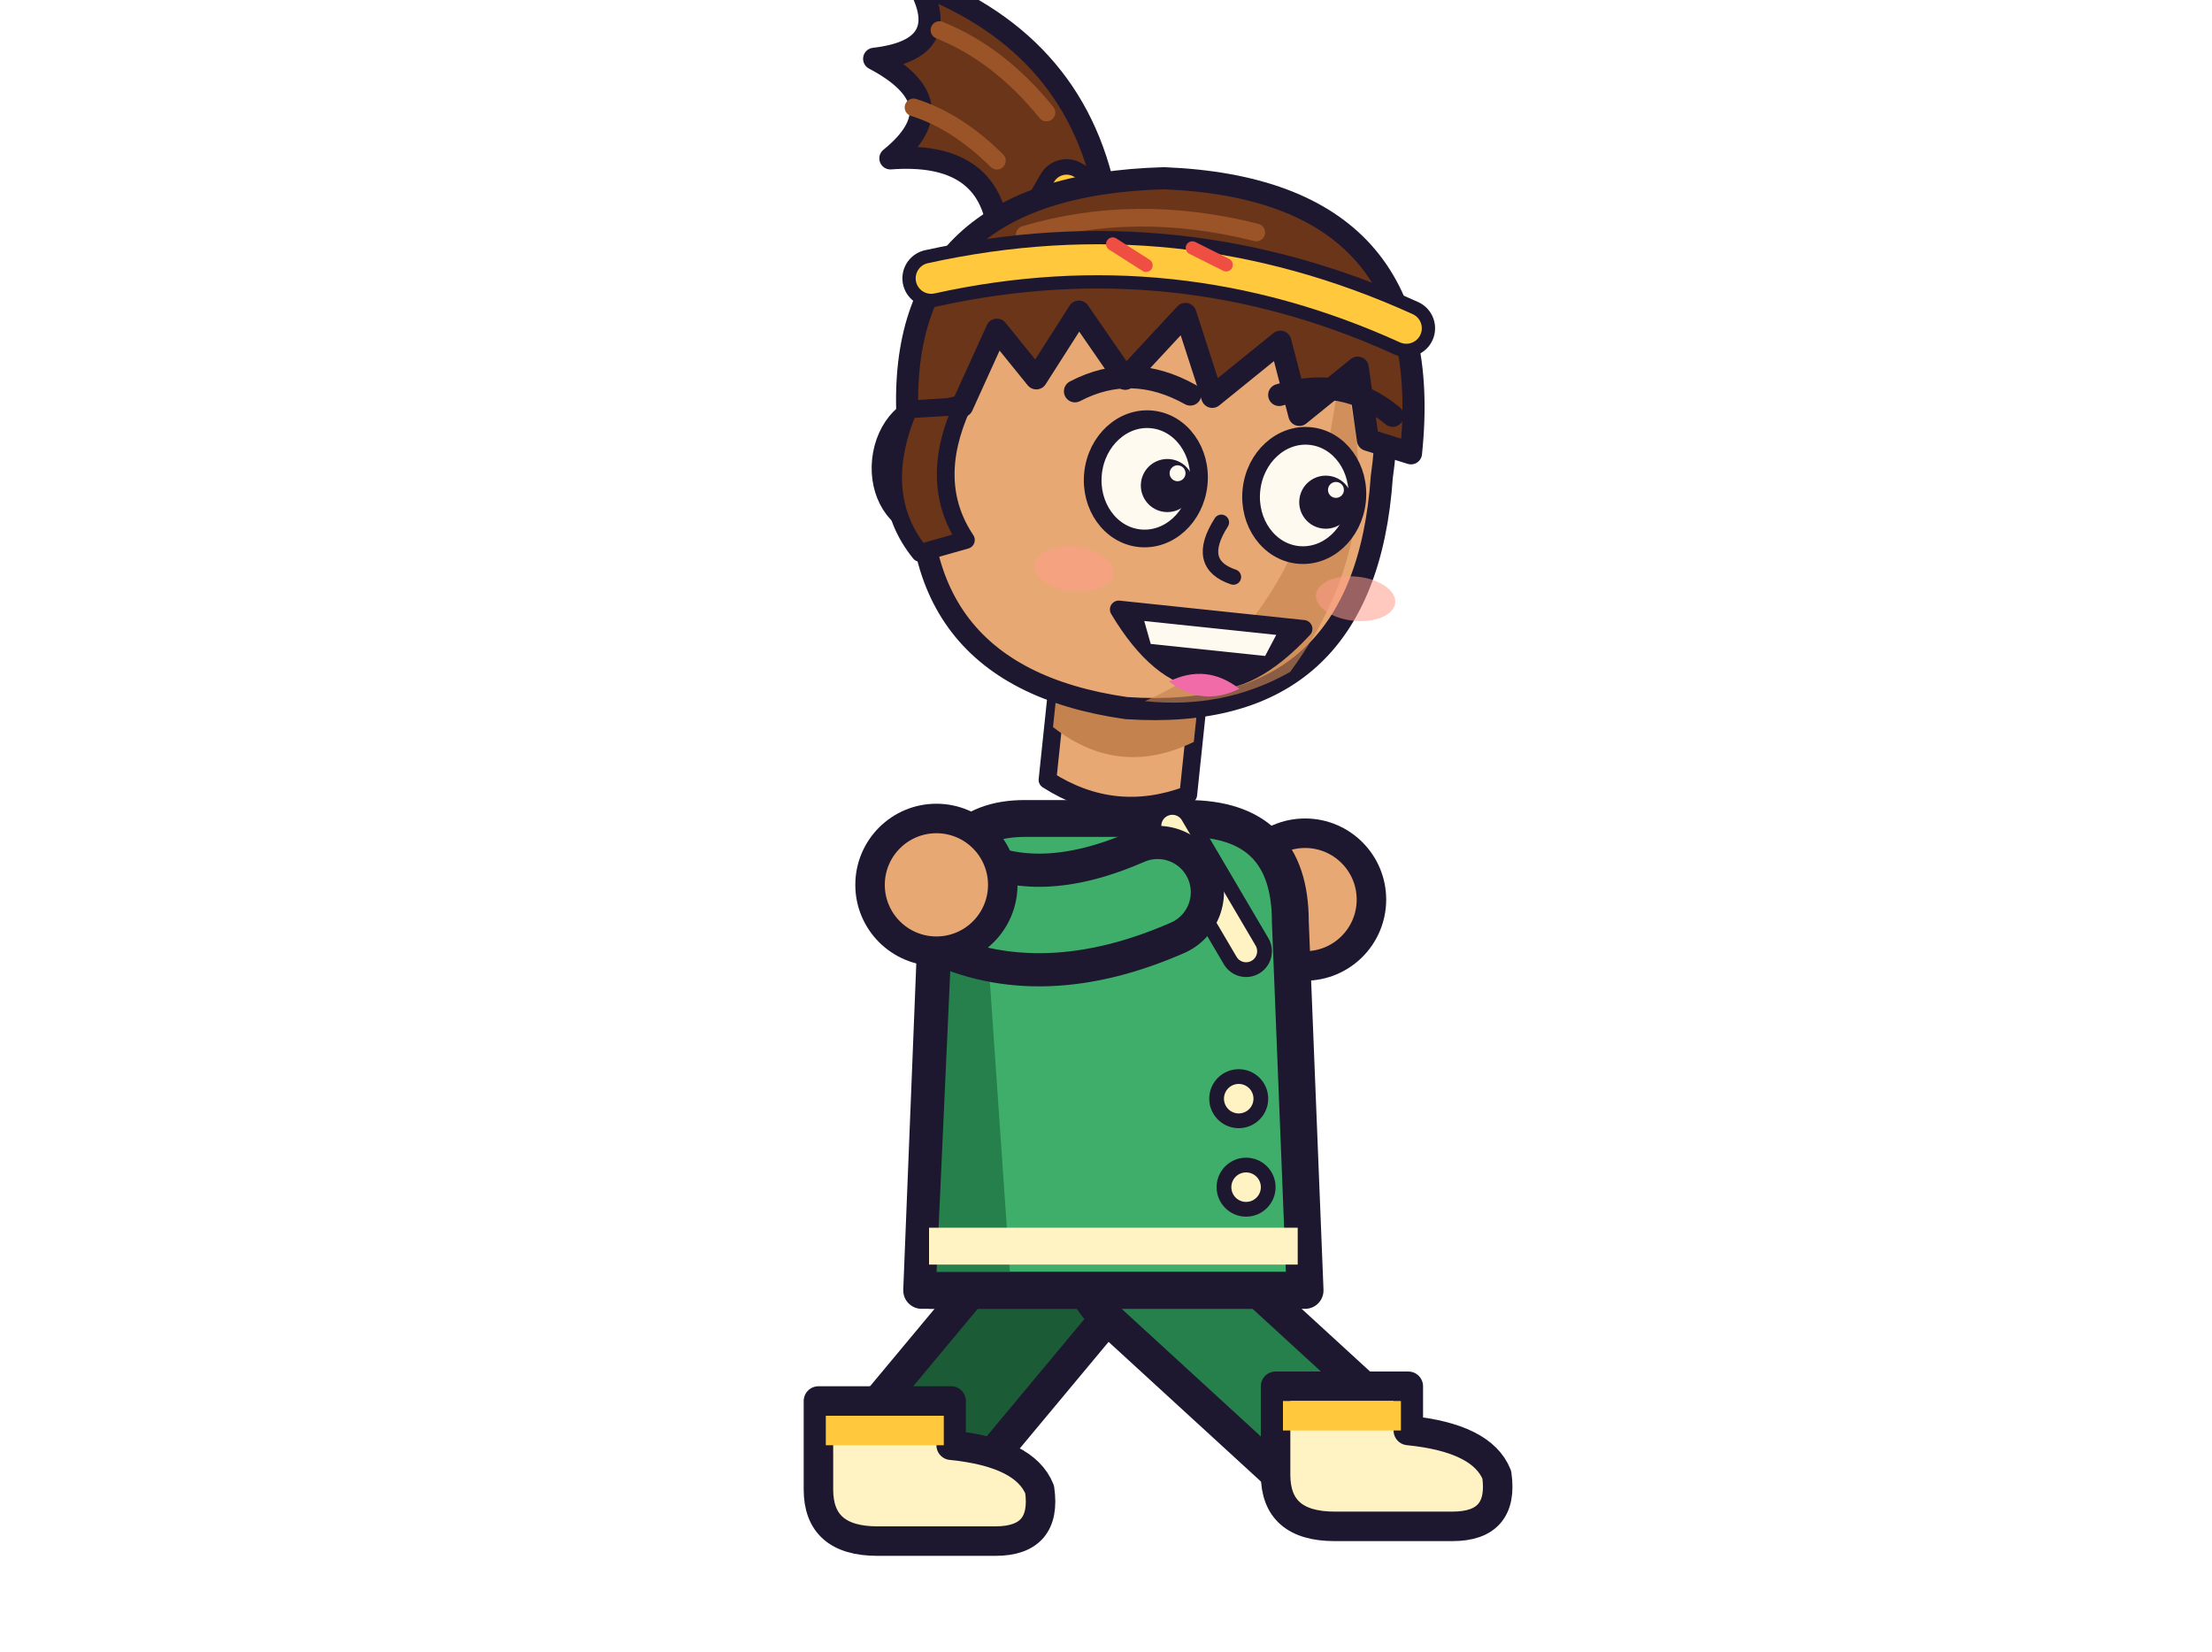
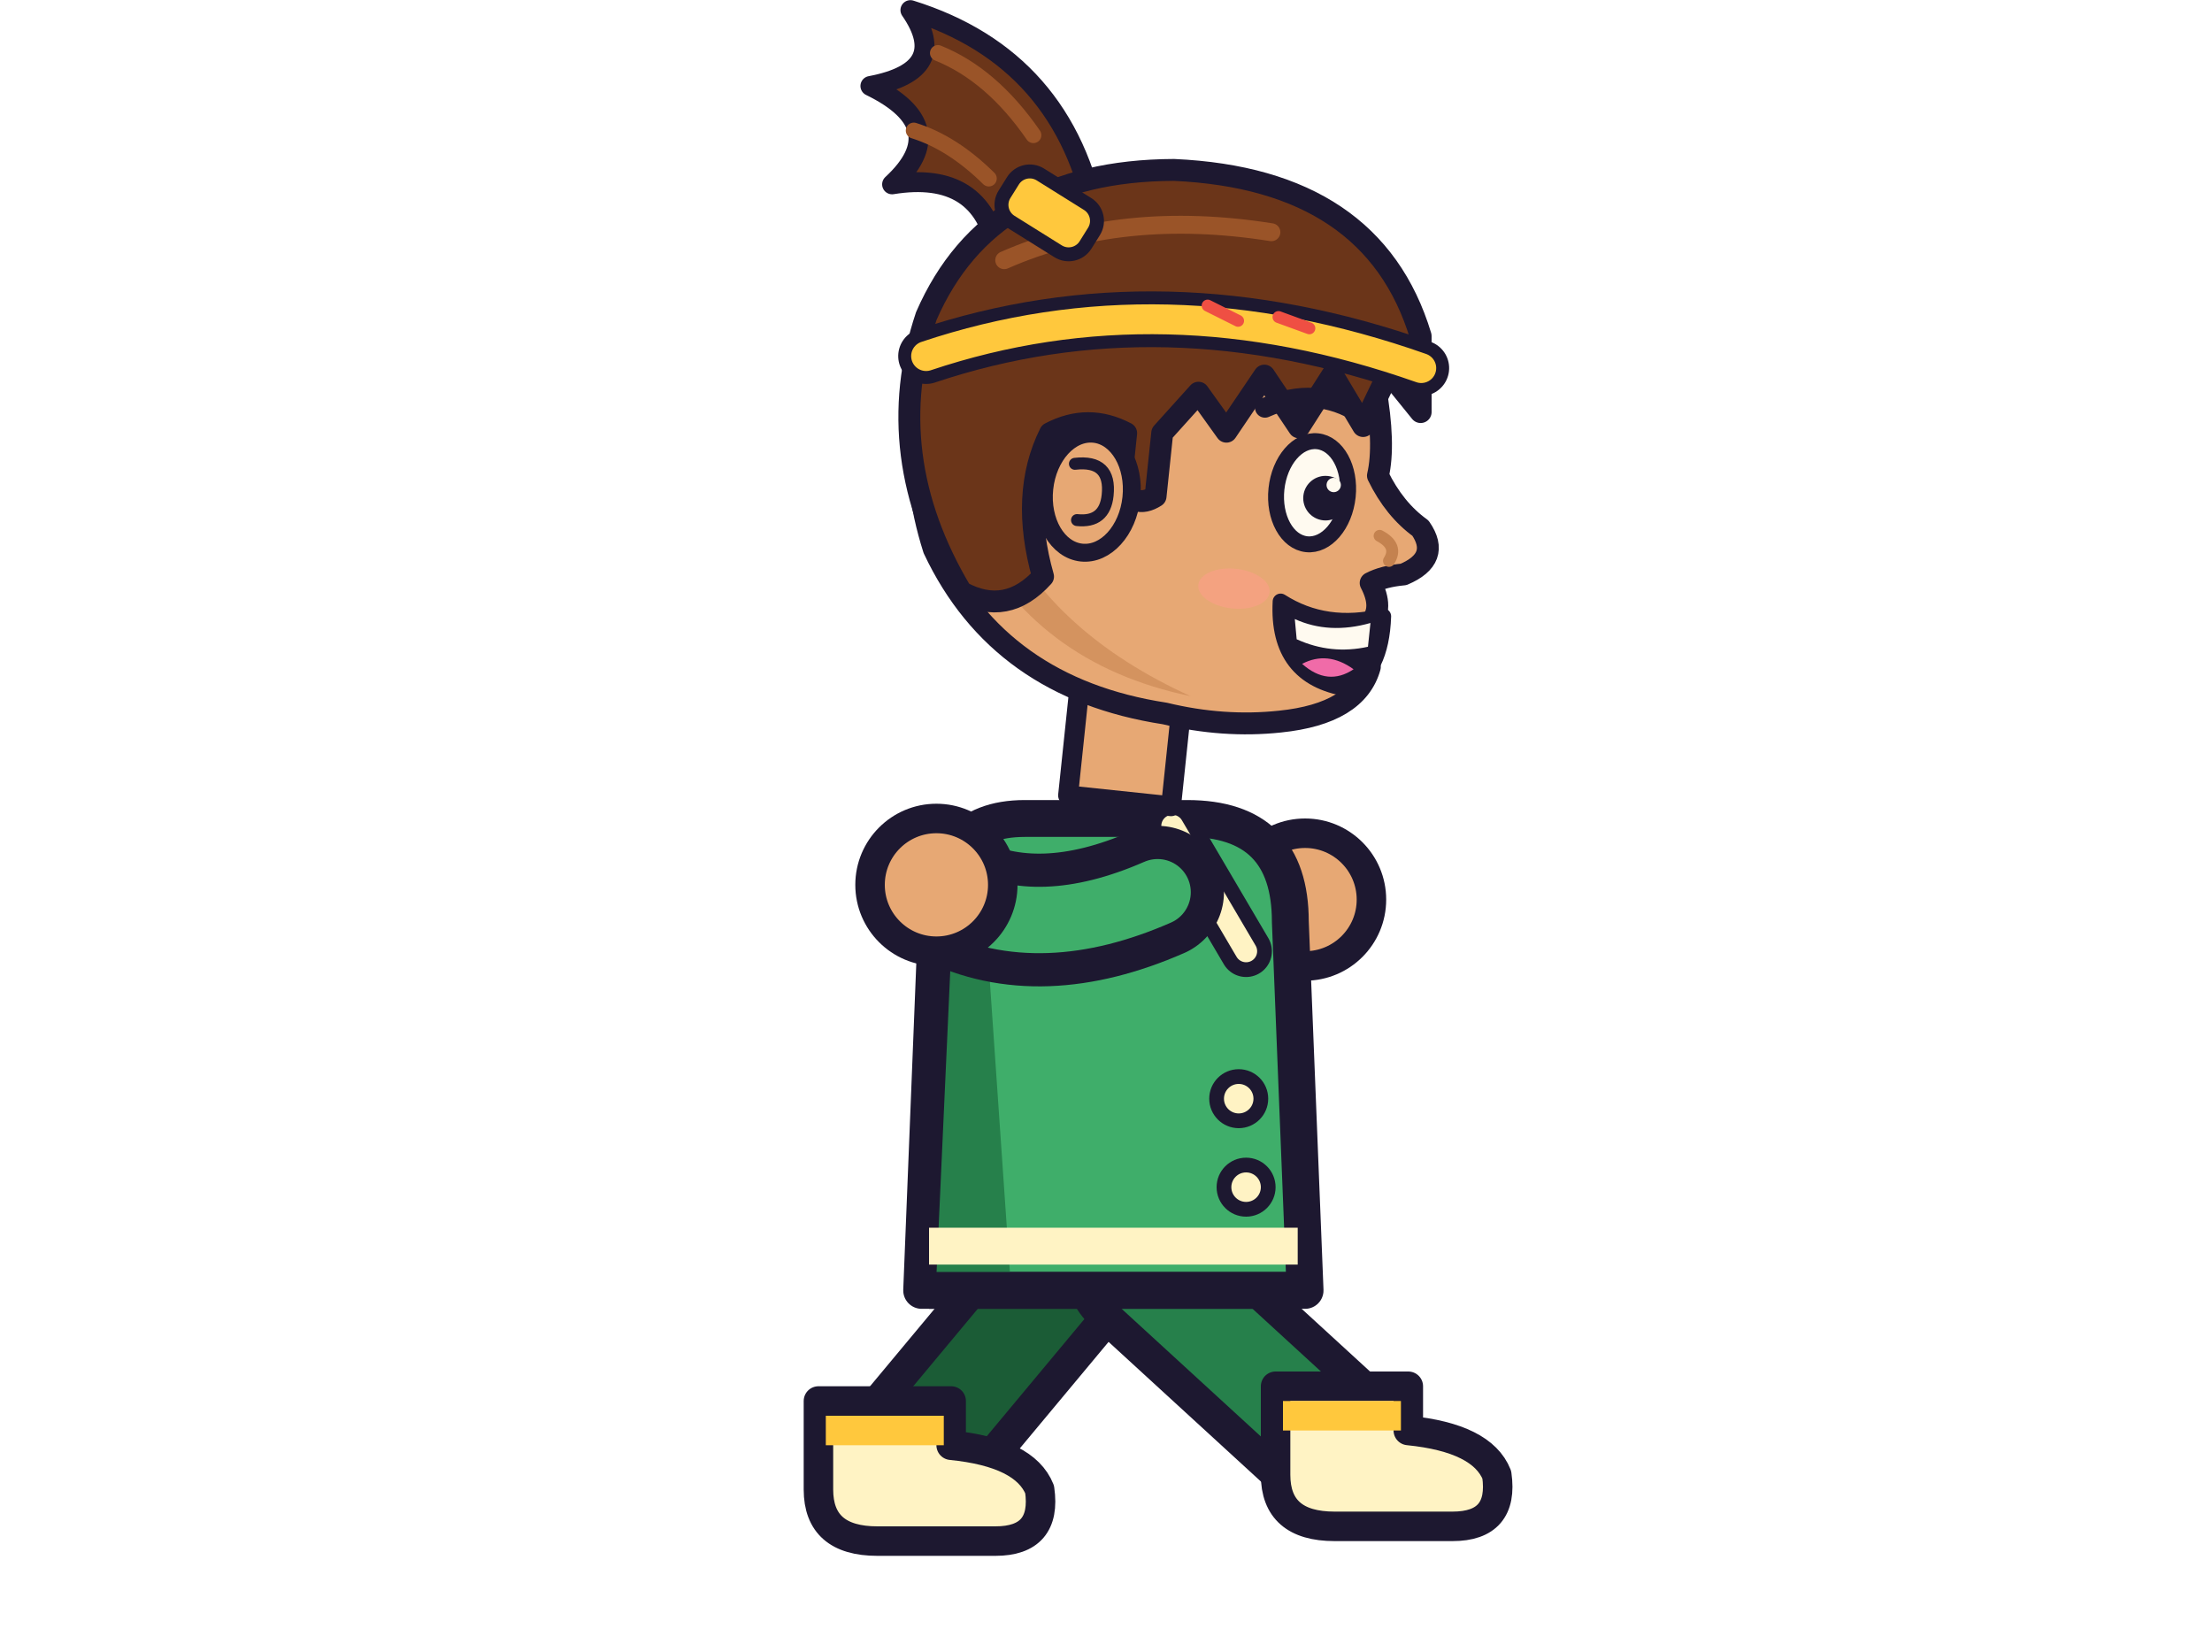
<svg xmlns="http://www.w3.org/2000/svg" viewBox="0 0 300 224" width="300" height="224">
  <g transform="translate(75 0)">
    <path d="M74 122 Q90 130 100 124" fill="none" stroke="#1d1830" stroke-width="18" stroke-linecap="round" stroke-linejoin="round" />
    <path d="M74 122 Q90 130 100 124" fill="none" stroke="#2c7a4a" stroke-width="9" stroke-linecap="round" stroke-linejoin="round" />
    <circle cx="102" cy="122" r="9" fill="#e7a874" stroke="#1d1830" stroke-width="4" />
    <path d="M70 172 L50 196" fill="none" stroke="#1d1830" stroke-width="21" stroke-linecap="round" stroke-linejoin="round" />
    <path d="M70 172 L50 196" fill="none" stroke="#1b5c36" stroke-width="12" stroke-linecap="round" stroke-linejoin="round" />
    <path d="M80 172 L104 194" fill="none" stroke="#1d1830" stroke-width="21" stroke-linecap="round" stroke-linejoin="round" />
    <path d="M80 172 L104 194" fill="none" stroke="#26804b" stroke-width="12" stroke-linecap="round" stroke-linejoin="round" />
    <path d="M36 190 L36 202 Q36 209 44 209 L60 209 Q67 209 66 202 Q64 197 54 196 L54 190 Z" fill="#fff3c4" stroke="#1d1830" stroke-width="4" stroke-linejoin="round" />
    <path d="M37 194 L53 194" stroke="#ffc83d" stroke-width="4" />
    <path d="M98 188 L98 200 Q98 207 106 207 L122 207 Q129 207 128 200 Q126 195 116 194 L116 188 Z" fill="#fff3c4" stroke="#1d1830" stroke-width="4" stroke-linejoin="round" />
    <path d="M99 192 L115 192" stroke="#ffc83d" stroke-width="4" />
    <path d="M52 125 Q52 111 64 111 L86 111 Q100 111 100 125 L102 175 L50 175 Z" fill="#3fae6a" stroke="#1d1830" stroke-width="5" stroke-linejoin="round" />
    <path d="M58 115 Q54 117 54 129 L52 173 L62 173 Z" fill="#26804b" />
    <path d="M84 112 L94 129" fill="none" stroke="#1d1830" stroke-width="7" stroke-linecap="round" />
    <path d="M84 112 L94 129" fill="none" stroke="#fff3c4" stroke-width="3" stroke-linecap="round" />
    <g fill="#fff3c4" stroke="#1d1830" stroke-width="2">
      <circle cx="93" cy="149" r="3" />
      <circle cx="94" cy="161" r="3" />
    </g>
    <path d="M51 169 L101 169" stroke="#fff3c4" stroke-width="5" />
    <path d="M51 175 L101 175" stroke="#1d1830" stroke-width="5" />
    <path d="M82 121 Q66 128 54 122" fill="none" stroke="#1d1830" stroke-width="18" stroke-linecap="round" stroke-linejoin="round" />
    <path d="M82 121 Q66 128 54 122" fill="none" stroke="#3fae6a" stroke-width="9" stroke-linecap="round" stroke-linejoin="round" />
    <circle cx="52" cy="120" r="9" fill="#e7a874" stroke="#1d1830" stroke-width="4" />
    <g transform="translate(21 -1) rotate(6 60 66) scale(0.6)">
-       <g>
-         <g transform="translate(196 0) scale(-1 1)">
-           <g fill="#6b3519" stroke="#1d1830" stroke-width="5" stroke-linejoin="round" stroke-linecap="round">
-             <path d="M112 50 Q122 14 160 4 Q150 18 168 22 Q148 30 162 44 Q140 40 136 58 Z" />
-           </g>
-           <path d="M128 30 Q140 18 154 14 M138 42 Q148 34 158 32" fill="none" stroke="#9a5428" stroke-width="4" stroke-linecap="round" />
-           <rect x="106" y="44" width="22" height="14" rx="5" fill="#ffc83d" stroke="#1d1830" stroke-width="3.5" stroke-linejoin="round" stroke-linecap="round" transform="rotate(-24 117 51)" />
+       <g transform="translate(8 12) scale(0.9)">
+         <path d="M90 146 L90 190 L116 190 L116 146 Z" fill="#e7a874" stroke="#1d1830" stroke-width="5" stroke-linejoin="round" stroke-linecap="round" />
+         <path d="M93 150 L113 150 L113 162 Q102 168 93 160 Z" fill="#c4824f" opacity="0.7" />
+         <path d="M112 167 Q70 165 50 132 Q36 100 50 70 Q70 40 104 40 Q146 42 156 80 Q160 94 159 102 Q164 110 171 114 Q177 121 168 126 Q163 127 160 129 Q164 135 161 139 Q158 144 162 150 Q160 162 141 166 Q127 169 112 167 Z" fill="#e7a874" stroke="#1d1830" stroke-width="5.5" stroke-linejoin="round" stroke-linecap="round" />
+         <path d="M58 126 Q78 158 118 162 Q82 150 66 124 Z" fill="#c4824f" opacity="0.55" />
+         <path d="M161 117 Q166 119 164 123" fill="none" stroke="#c4824f" stroke-width="3" stroke-linecap="round" />
+         <g fill="#6b3519" stroke="#1d1830" stroke-width="5" stroke-linejoin="round" stroke-linecap="round">
+           <path d="M82 46 Q70 6 30 -2 Q42 12 22 18 Q44 26 30 42 Q52 36 58 56 Z" />
+         </g>
+         <path d="M64 26 Q52 12 38 8 M54 38 Q44 30 34 28" fill="none" stroke="#9a5428" stroke-width="4" stroke-linecap="round" />
+         <path d="M58 142 Q34 110 42 74 Q54 36 100 31 Q150 28 166 66 L168 85 L159 76 L154 90 L145 78 L138 92 L128 80 L120 95 L112 86 L104 97 L104 113 Q99 117 95 111 L95 98 Q85 94 76 100 Q70 116 78 136 Q70 147 58 142 Z" fill="#6b3519" stroke="#1d1830" stroke-width="5.5" stroke-linejoin="round" stroke-linecap="round" />
+         <path d="M60 58 Q88 42 126 44" fill="none" stroke="#9a5428" stroke-width="4.5" stroke-linecap="round" />
+         <path d="M43 84 Q100 58 167 74" fill="none" stroke="#1d1830" stroke-width="14" stroke-linecap="round" />
+         <path d="M43 84 Q100 58 167 74" fill="none" stroke="#ffc83d" stroke-width="7.5" stroke-linecap="round" />
+         <path d="M112 64 L120 67 M130 65 L138 67" stroke="#ef4f43" stroke-width="3" stroke-linecap="round" />
+         <rect x="58" y="38" width="24" height="14" rx="5" fill="#ffc83d" stroke="#1d1830" stroke-width="3.5" stroke-linejoin="round" stroke-linecap="round" transform="rotate(26 70 45)" />
+         <g>
+           <ellipse cx="87" cy="114" rx="11" ry="15" fill="#e7a874" stroke="#1d1830" stroke-width="4.5" stroke-linejoin="round" stroke-linecap="round" />
+           <path d="M83 107 Q92 105 92 114 Q92 121 85 121" fill="none" stroke="#1d1830" stroke-width="3" stroke-linecap="round" />
        </g>
        <g>
-           <path d="M84 150 L84 180 Q100 188 116 180 L116 150 Z" fill="#e7a874" stroke="#1d1830" stroke-width="4" stroke-linejoin="round" stroke-linecap="round" />
-           <path d="M84 158 Q100 170 116 158 L116 168 Q100 178 84 168 Z" fill="#c4824f" />
+           <ellipse cx="143" cy="108" rx="9" ry="13" fill="#fffaf0" stroke="#1d1830" stroke-width="4" stroke-linejoin="round" stroke-linecap="round" />
+           <circle cx="146.5" cy="109" r="5.6" fill="#1d1830" />
+           <circle cx="148.2" cy="105.5" r="1.8" fill="#fffaf0" />
        </g>
-         <ellipse cx="50" cy="112" rx="11" ry="14" fill="#e7a874" stroke="#1d1830" stroke-width="4" stroke-linejoin="round" stroke-linecap="round" />
-         <path d="M48 104 Q46 52 100 48 Q154 52 152 104 Q154 160 100 162 Q46 160 48 104 Z" fill="#e7a874" stroke="#1d1830" stroke-width="5" stroke-linejoin="round" stroke-linecap="round" />
-         <path d="M140 80 Q156 116 136 150 Q122 160 104 160 Q140 140 140 80 Z" fill="#c4824f" opacity="0.65" />
-         <path d="M44 102 Q36 50 96 42 Q158 38 158 98 L148 96 L144 80 L132 92 L126 76 L112 90 L104 72 L92 88 L80 74 L72 90 L62 80 L56 98 Z" fill="#6b3519" stroke="#1d1830" stroke-width="5" stroke-linejoin="round" stroke-linecap="round" />
-         <path d="M44 100 Q38 120 50 132 L60 128 Q50 116 56 98 Z" fill="#6b3519" stroke="#1d1830" stroke-width="4" stroke-linejoin="round" stroke-linecap="round" />
-         <path d="M66 58 Q90 48 118 52" fill="none" stroke="#9a5428" stroke-width="4" stroke-linecap="round" />
-         <path d="M46 70 Q100 52 154 70" fill="none" stroke="#1d1830" stroke-width="13" stroke-linecap="round" />
-         <path d="M46 70 Q100 52 154 70" fill="none" stroke="#ffc83d" stroke-width="7" stroke-linecap="round" />
-         <path d="M86 58 L94 62 M104 57 L112 60" stroke="#ef4f43" stroke-width="3" stroke-linecap="round" />
-         <g transform="translate(17 0)">
-           <g>
-             <ellipse cx="82" cy="110" rx="12" ry="13.5" fill="#fffaf0" stroke="#1d1830" stroke-width="4" stroke-linejoin="round" stroke-linecap="round" />
-             <ellipse cx="118" cy="110" rx="12" ry="13.5" fill="#fffaf0" stroke="#1d1830" stroke-width="4" stroke-linejoin="round" stroke-linecap="round" />
-             <circle cx="87" cy="111" r="6" fill="#1d1830" />
-             <circle cx="123" cy="111" r="6" fill="#1d1830" />
-             <circle cx="89" cy="108" r="1.8" fill="#fffaf0" />
-             <circle cx="125" cy="108" r="1.8" fill="#fffaf0" />
-           </g>
-           <path d="M64 92 Q76 84 90 90 M110 88 Q124 82 136 90" fill="none" stroke="#1d1830" stroke-width="5" stroke-linejoin="round" stroke-linecap="round" />
-           <g fill="#ff9d8a" opacity="0.55">
-             <ellipse cx="68" cy="132" rx="9" ry="5" />
-             <ellipse cx="132" cy="132" rx="9" ry="5" />
-           </g>
-           <path d="M100 118 Q95 128 104 130" fill="none" stroke="#1d1830" stroke-width="3.5" stroke-linejoin="round" stroke-linecap="round" />
-           <g>
-             <path d="M79 140 Q100 168 121 140 Z" fill="#1d1830" stroke="#1d1830" stroke-width="4" stroke-linejoin="round" stroke-linecap="round" />
-             <path d="M85 142 L115 142 L113 147 L87 147 Z" fill="#fffaf0" />
-             <path d="M92 155 Q100 150 108 155 Q100 160 92 155 Z" fill="#f06ba8" />
-           </g>
+         <path d="M129 88 Q141 81 153 87" fill="none" stroke="#1d1830" stroke-width="5" stroke-linejoin="round" stroke-linecap="round" />
+         <ellipse cx="126" cy="134" rx="9" ry="5" fill="#ff9d8a" opacity="0.55" />
+         <g>
+           <path d="M164 137 Q150 142 138 136 Q139 155 157 156 Q165 151 164 137 Z" fill="#1d1830" stroke="#1d1830" stroke-width="4" stroke-linejoin="round" stroke-linecap="round" />
+           <path d="M161 139 Q151 143 142 140 L143 145 Q152 148 161 145 Z" fill="#fffaf0" />
+           <path d="M145 151 Q151 147 158 151 Q152 156 145 151 Z" fill="#f06ba8" />
        </g>
      </g>
    </g>
  </g>
</svg>
